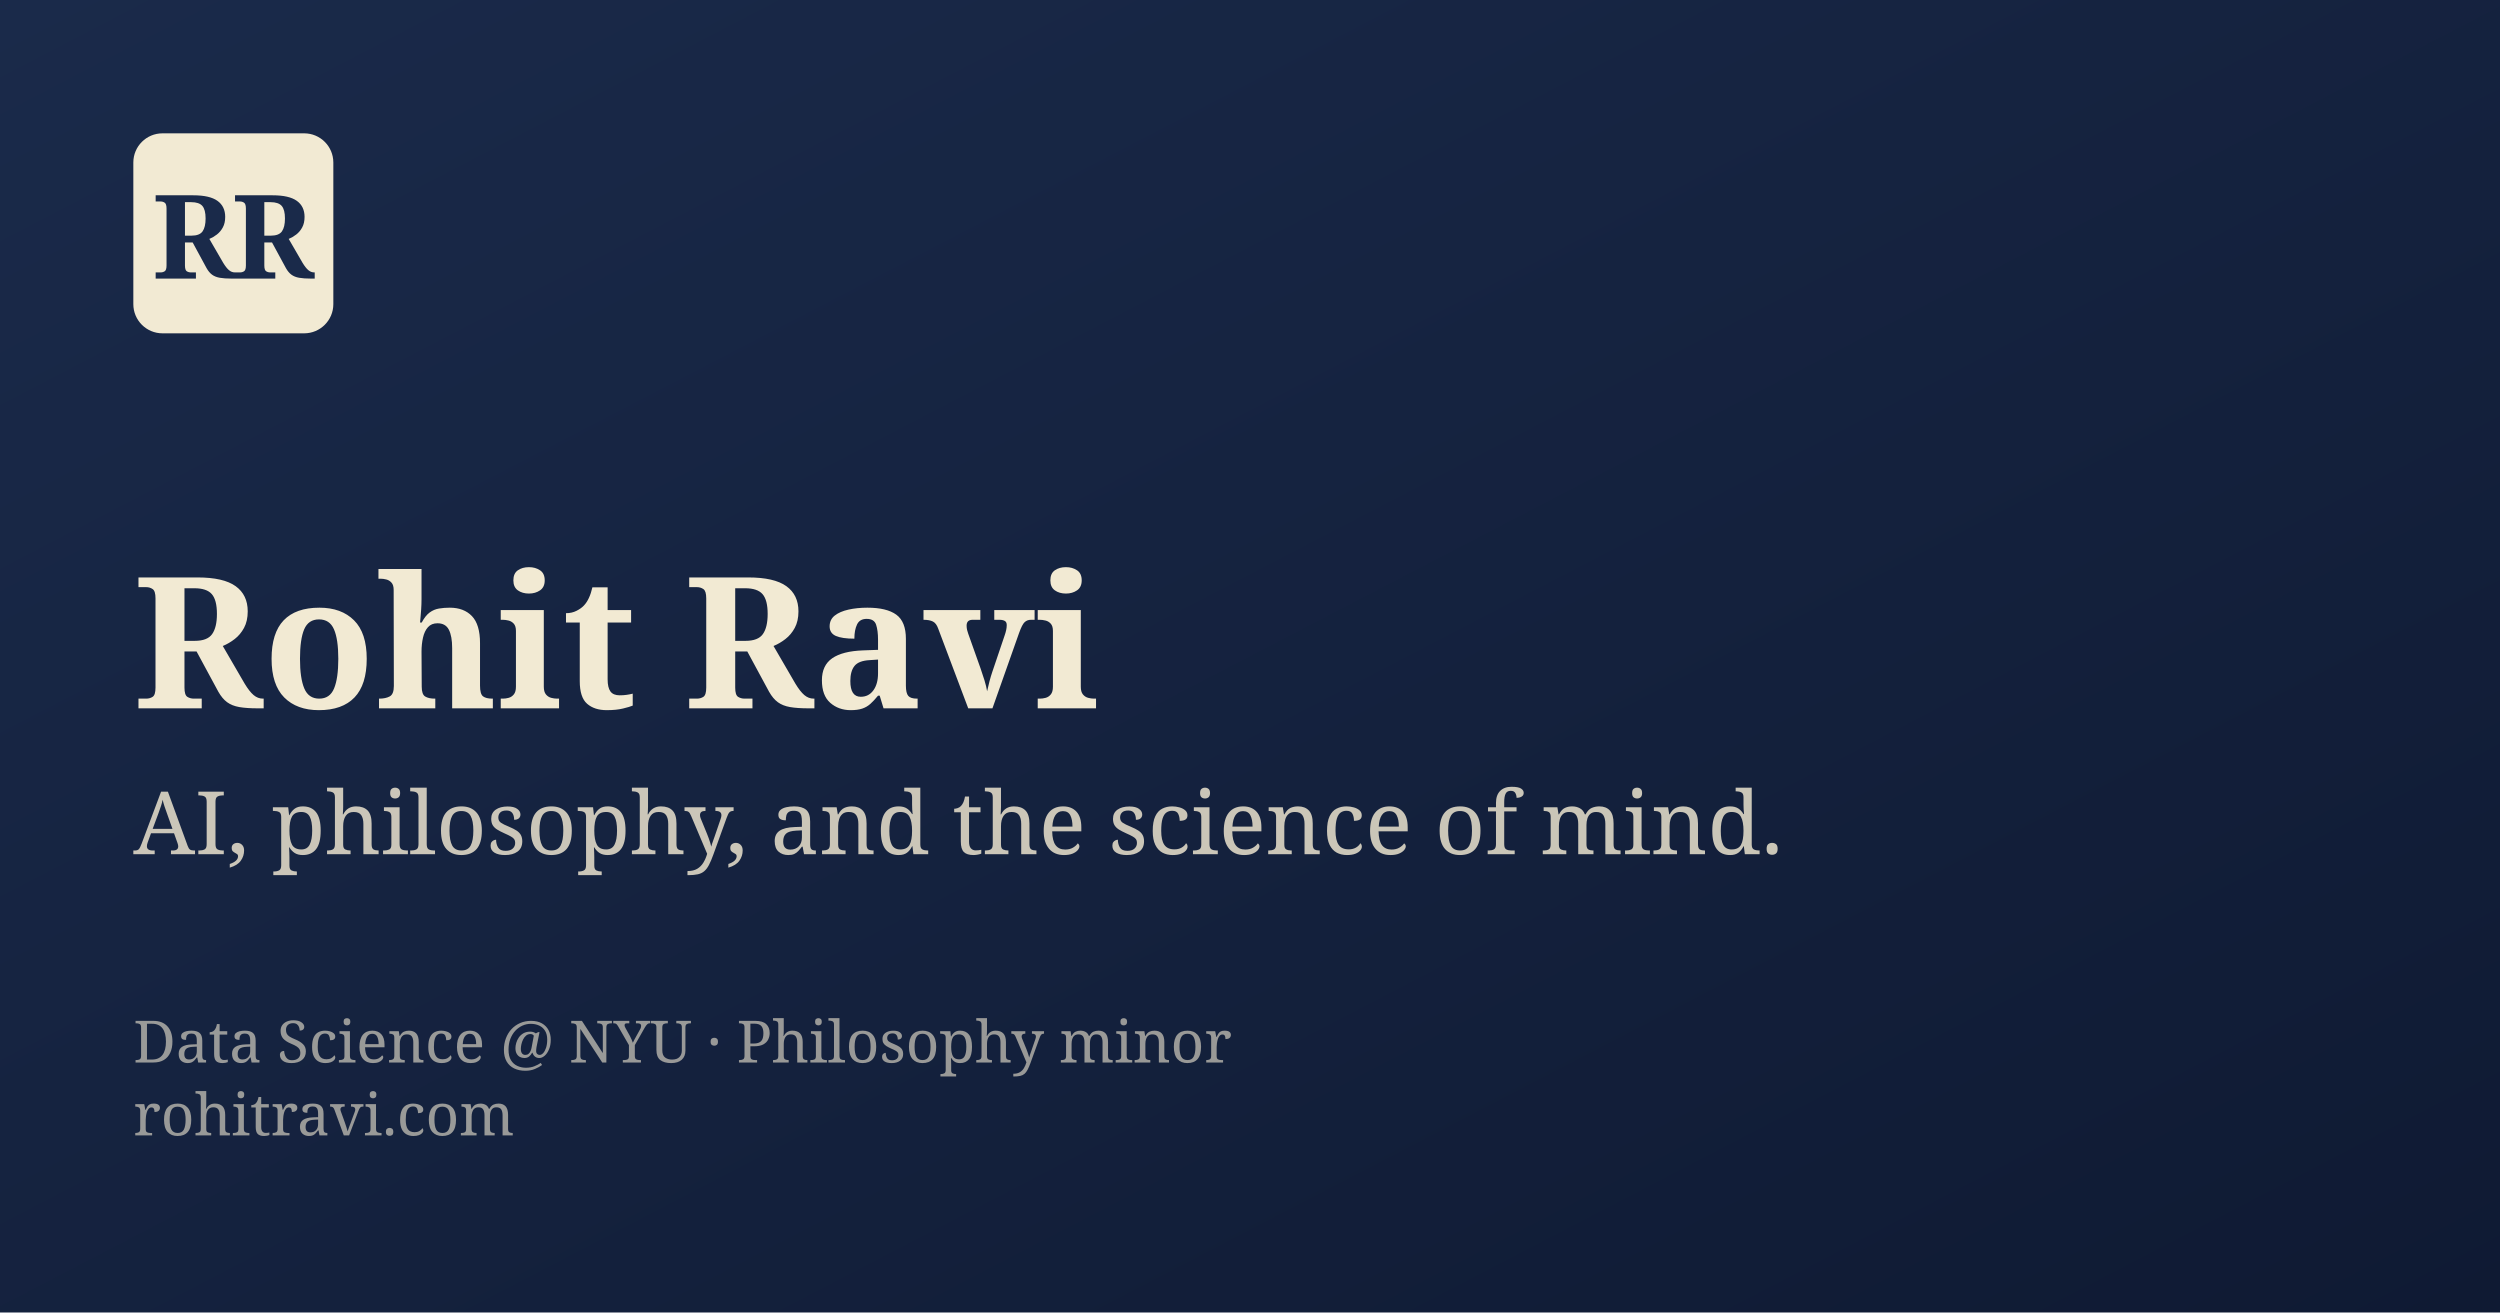
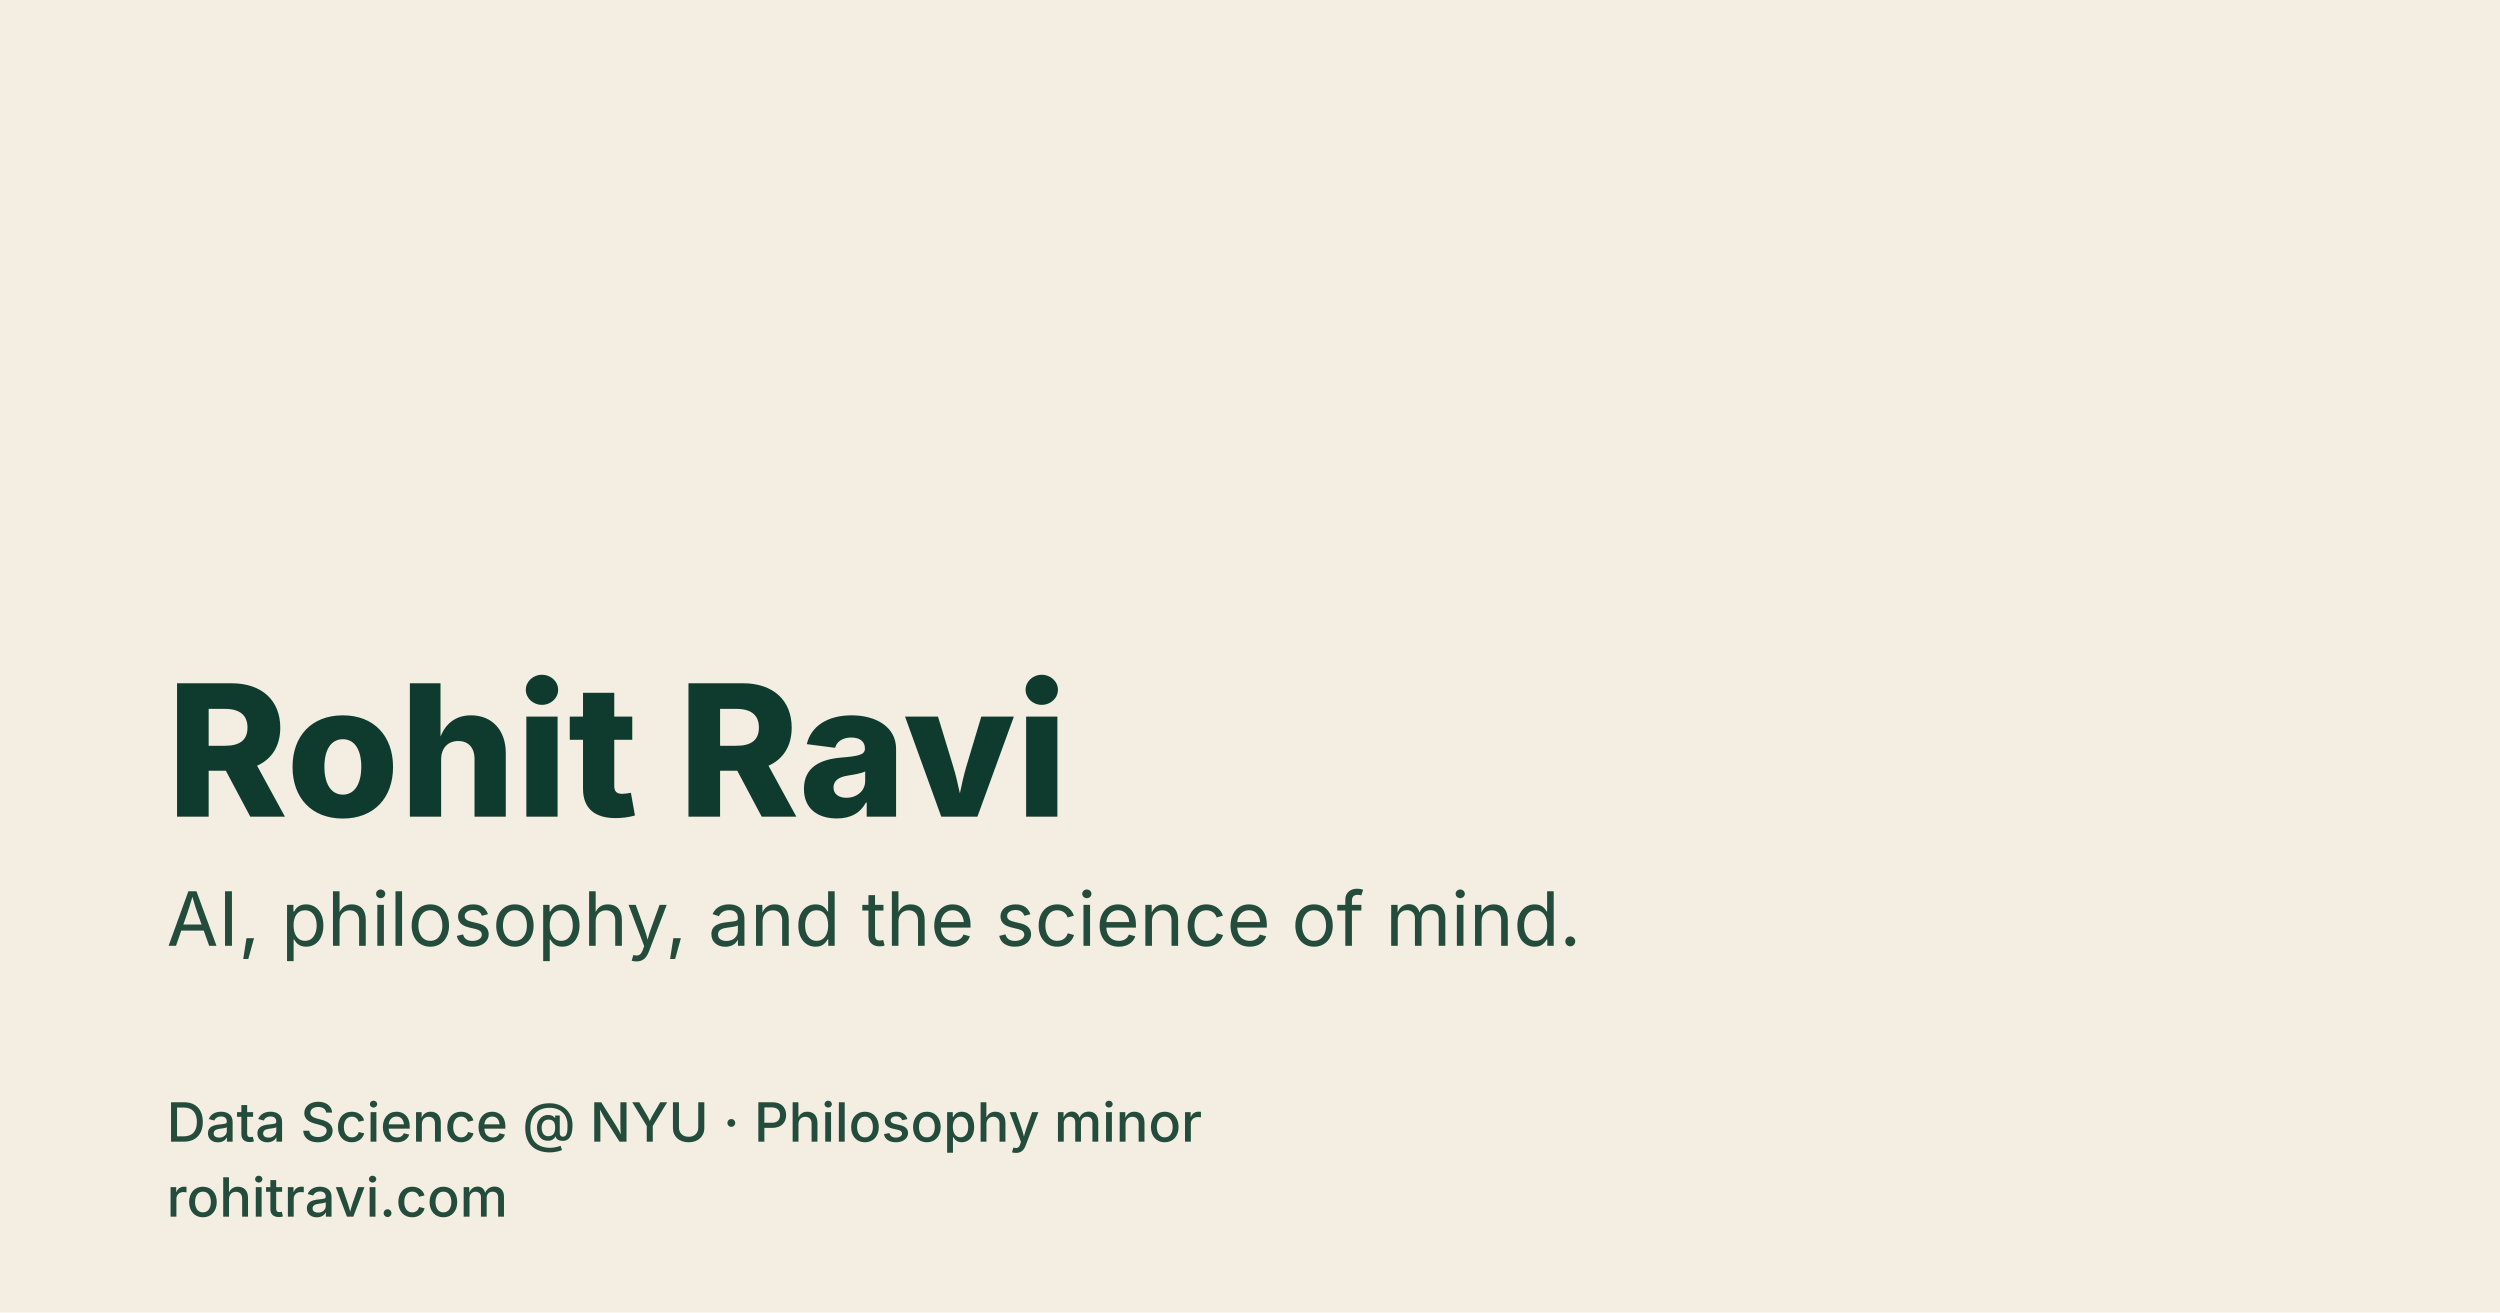
<svg xmlns="http://www.w3.org/2000/svg" viewBox="0 0 1200 630">
-   <defs>
-     <linearGradient id="bg" x1="0%" y1="0%" x2="100%" y2="100%">
-       <stop offset="0%" stop-color="#1a2a4a" />
-       <stop offset="100%" stop-color="#0f1a33" />
-     </linearGradient>
-   </defs>
-   <rect width="1200" height="630" fill="url(#bg)" />
-   <rect x="64" y="64" width="96" height="96" rx="14" fill="#f2ead3" />
-   <text x="112" y="112" text-anchor="middle" dominant-baseline="central" font-family="'PT Serif', 'Georgia', serif" font-weight="700" font-size="56" fill="#1a2a4a" letter-spacing="-1.5">RR</text>
-   <text x="64" y="340" font-family="'PT Serif', 'Georgia', serif" font-weight="700" font-size="88" fill="#f2ead3">Rohit Ravi</text>
-   <text x="64" y="410" font-family="'PT Serif', 'Georgia', serif" font-size="42" fill="#f2ead3" fill-opacity="0.82">AI, philosophy, and the science of mind.</text>
-   <text x="64" y="510" font-family="'PT Serif', 'Georgia', serif" font-size="28" fill="#f2ead3" fill-opacity="0.6">
-     Data Science @ NYU · Philosophy minor
-   </text>
-   <text x="64" y="545" font-family="'PT Serif', 'Georgia', serif" font-size="28" fill="#f2ead3" fill-opacity="0.6">
-     rohitravi.com
-   </text>
+   <rect width="1200" height="630" fill="#F3EDE2" />
+   <g transform="translate(80 76) scale(3.5)">
+     <g transform="translate(2.035 23.45) scale(0.01 -0.01)" fill="#F3EDE2">
+       <path d="M116 0H469V513H661L934 0H1321L1010 569C1175 643 1269 789 1269 995C1269 1299 1062 1490 726 1490H116ZM469 792V1204H651C817 1204 903 1134 903 995C903 856 817 792 652 792Z" />
+       <path d="M116 0H469V513H661L934 0H1321L1010 569C1175 643 1269 789 1269 995C1269 1299 1062 1490 726 1490H116ZM469 792V1204H651C817 1204 903 1134 903 995C903 856 817 792 652 792Z" transform="translate(1356 0)" />
+     </g>
+   </g>
+   <g fill="#0F3B2E" font-family="Inter, 'Liberation Sans', sans-serif">
+     <text x="80" y="392" font-weight="800" font-size="88">Rohit Ravi</text>
+     <text x="80" y="454" font-weight="400" font-size="36" fill="#244C3C">AI, philosophy, and the science of mind.</text>
+     <text x="80" y="548" font-weight="500" font-size="26" fill="#244C3C">Data Science @ NYU  ·  Philosophy minor</text>
+     <text x="80" y="584" font-weight="500" font-size="26" fill="#244C3C">rohitravi.com</text>
+   </g>
</svg>
